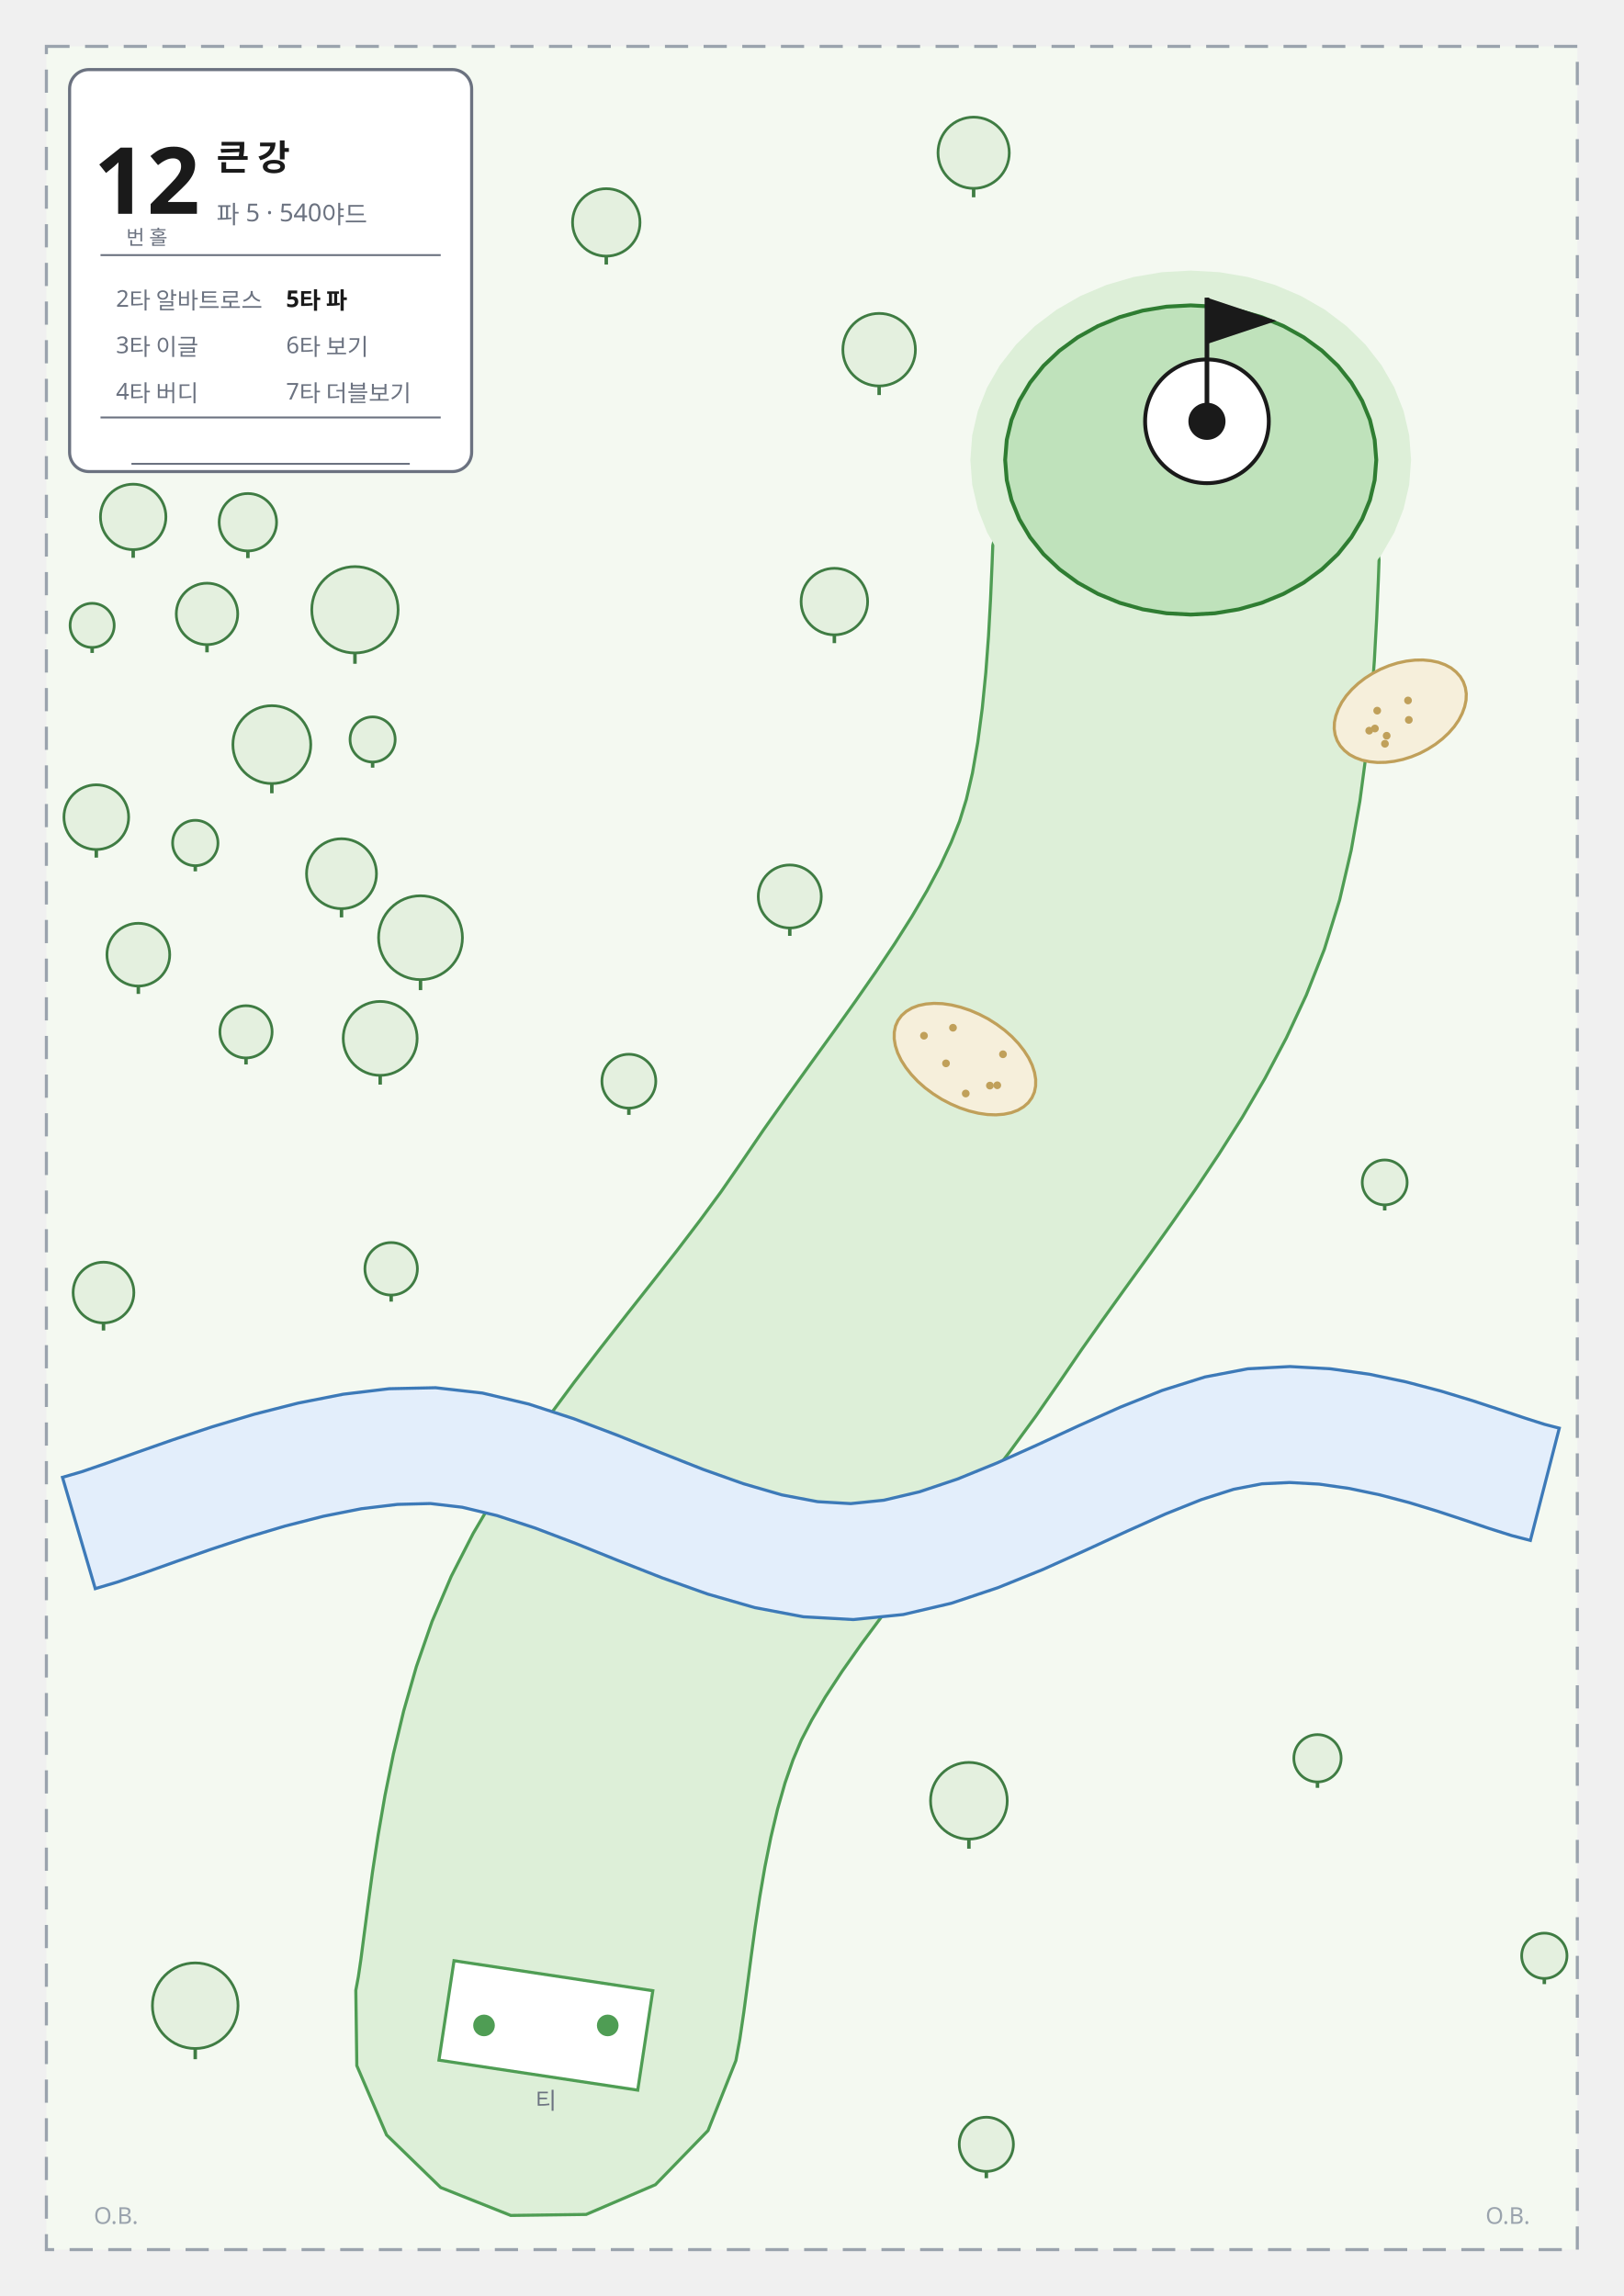
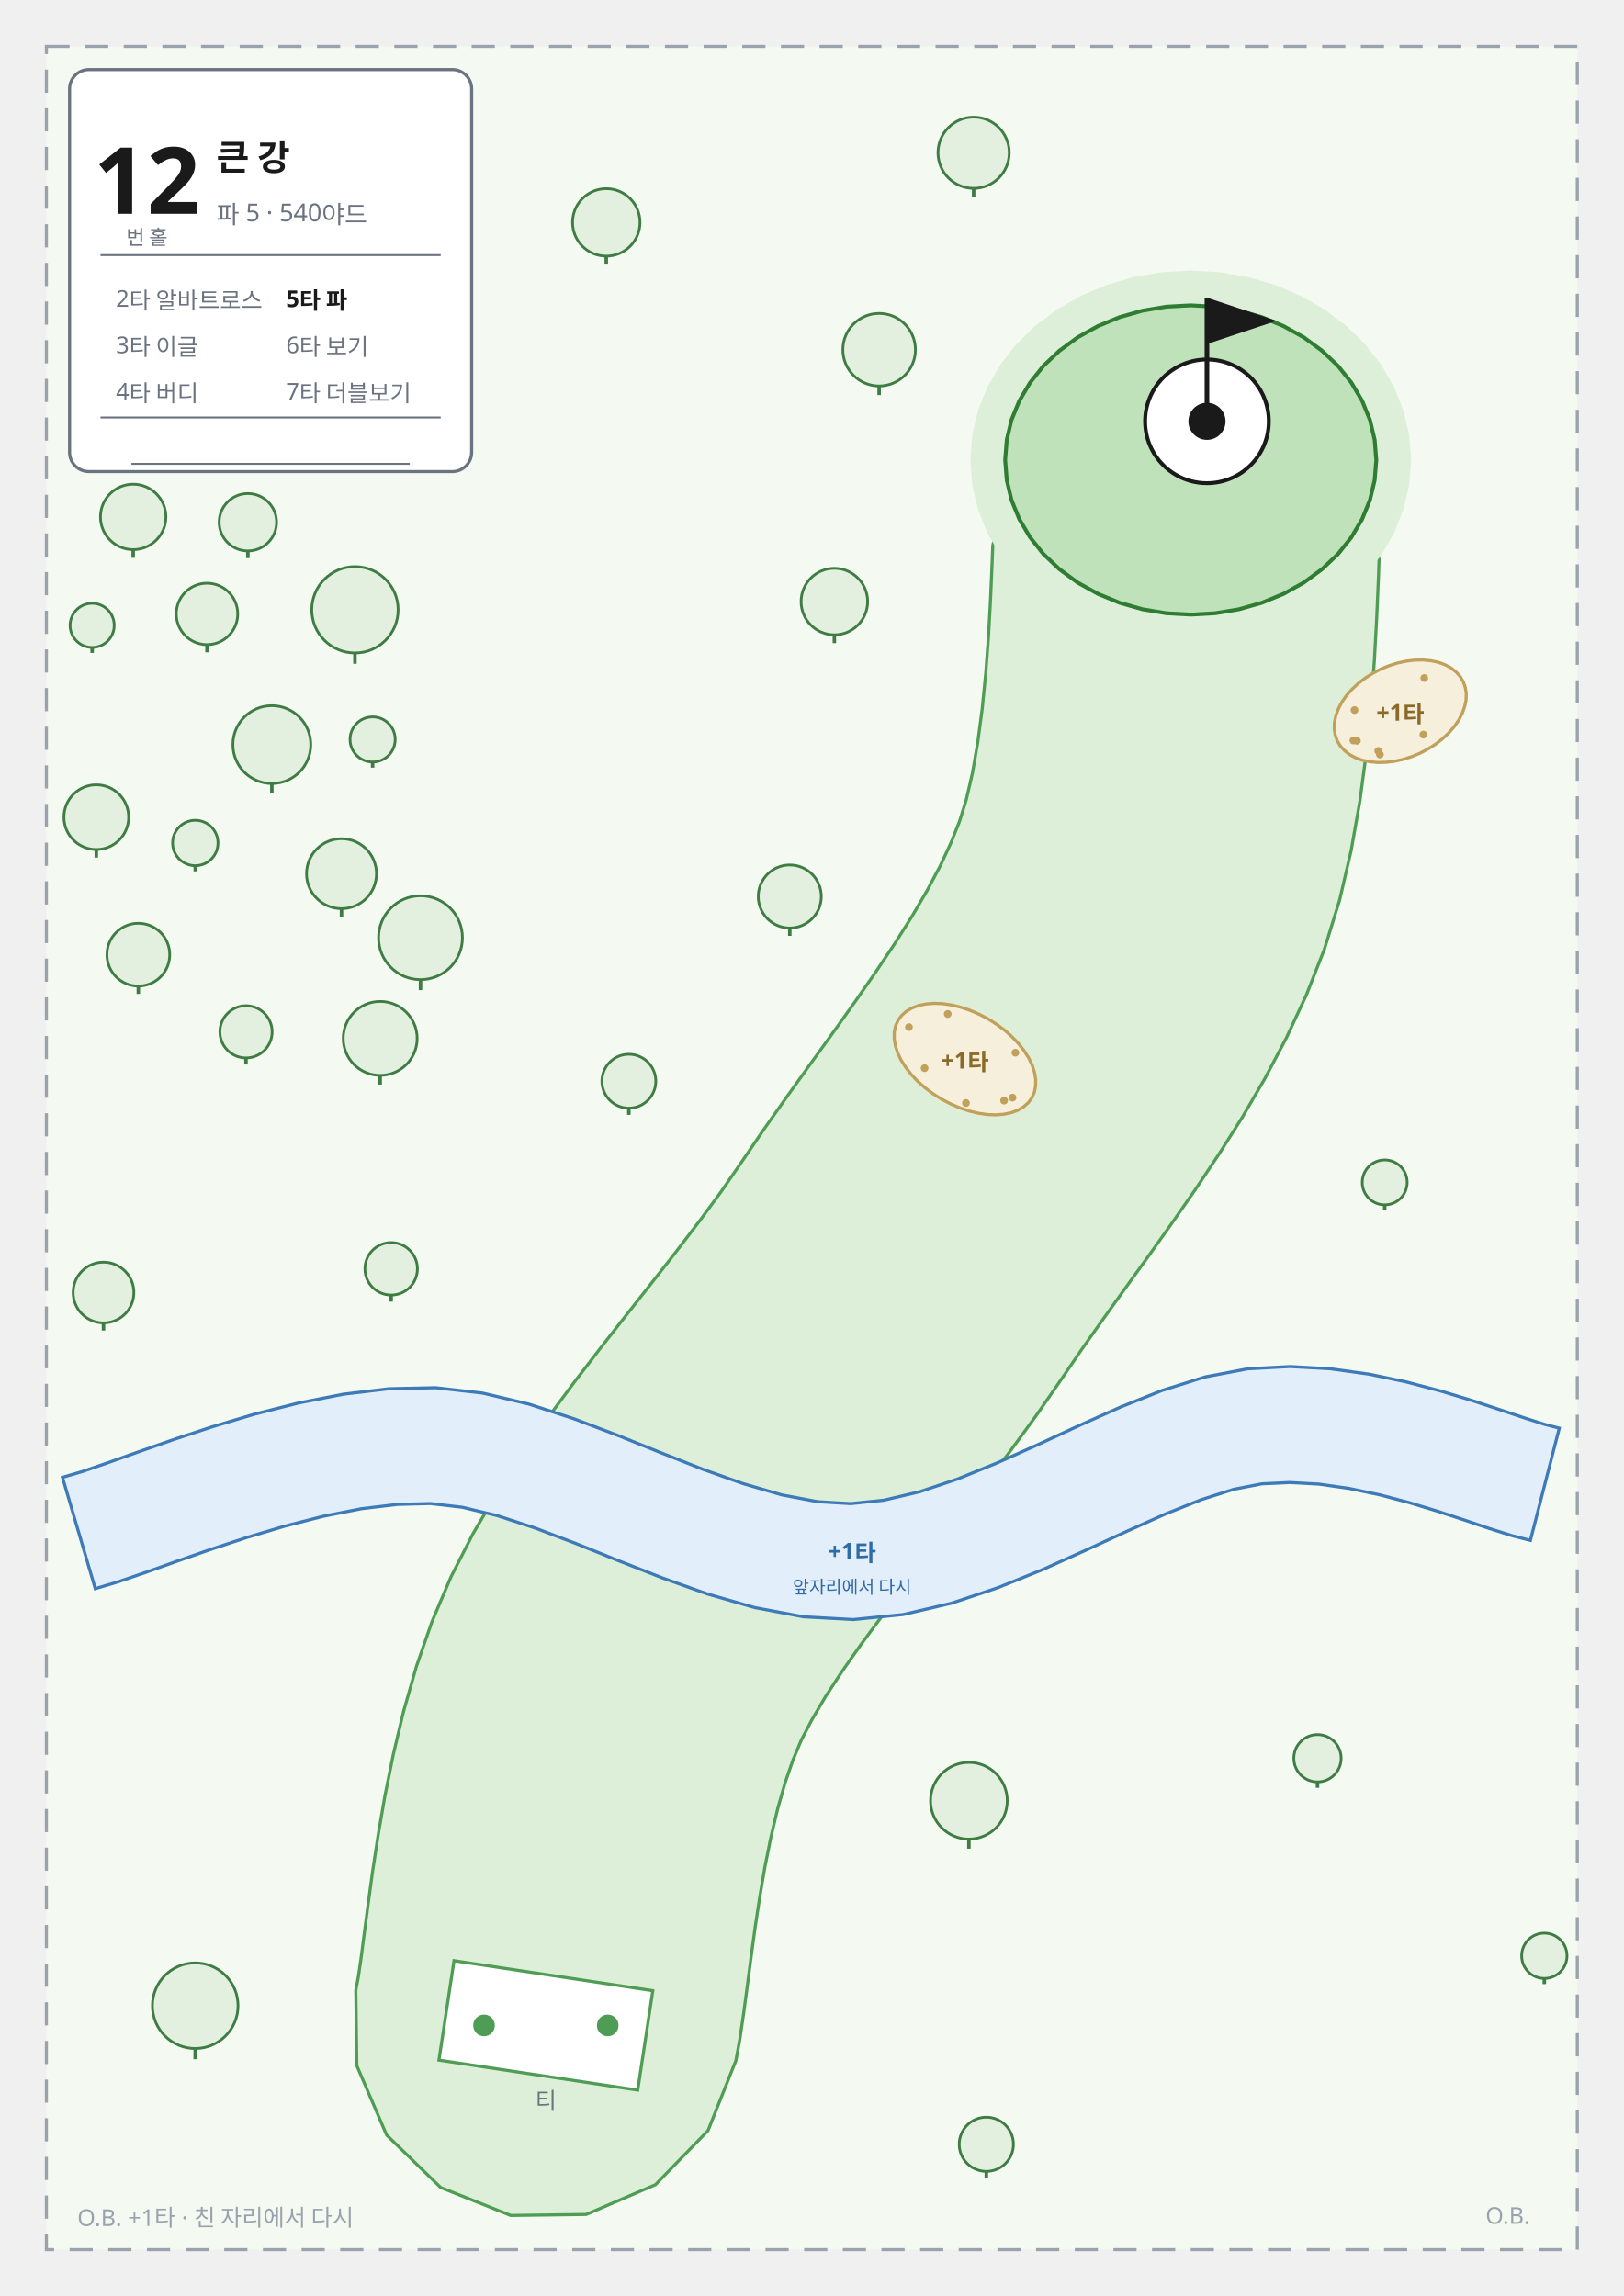
<svg xmlns="http://www.w3.org/2000/svg" width="210mm" height="297mm" viewBox="0 0 210 297" font-family="Noto Sans KR">
  <g id="pc-art" fill="#1a1a1a" stroke="none">
    <rect x="6" y="6" width="198" height="285" fill="#f4f9f1" stroke="#9aa3ad" stroke-width="0.4" stroke-dasharray="3 2" />
-     <text x="15" y="286.5" font-size="3" dominant-baseline="central" fill="#9aa3ad" text-anchor="middle">O.B.</text>
-     <text x="195" y="286.5" font-size="3" dominant-baseline="central" fill="#9aa3ad" text-anchor="middle">O.B.</text>
    <path d="M46.02 257.46 L46.35 255.68 L46.68 253.43 L47.09 250.28 L47.59 246.47 L48.18 242.13 L48.91 237.36 L49.79 232.26 L50.88 226.89 L52.21 221.32 L53.85 215.59 L55.88 209.74 L58.36 203.91 L61.2 198.35 L64.27 193.13 L67.51 188.15 L70.87 183.38 L74.28 178.78 L77.71 174.32 L81.09 170 L84.39 165.82 L87.55 161.78 L90.52 157.88 L93.25 154.17 L95.89 150.35 L98.78 146.11 L101.87 141.73 L104.89 137.52 L107.83 133.45 L110.63 129.52 L113.27 125.72 L115.72 122.06 L117.94 118.55 L119.91 115.19 L121.61 111.99 L123.02 108.96 L124.11 106.22 L124.98 103.41 L125.77 100 L126.46 96.01 L127.04 91.62 L127.5 86.99 L127.85 82.26 L128.11 77.54 L128.31 72.93 L128.4 70.57 L130.65 61.08 L136.36 53.17 L144.66 48.05 L154.29 46.5 L163.78 48.75 L171.69 54.46 L176.81 62.77 L178.36 72.4 L178.27 74.96 L178.05 80 L177.75 85.49 L177.32 91.31 L176.71 97.38 L175.88 103.62 L174.76 109.97 L173.26 116.42 L171.29 122.78 L168.95 128.72 L166.37 134.26 L163.59 139.52 L160.67 144.53 L157.64 149.31 L154.58 153.9 L151.5 158.32 L148.46 162.59 L145.48 166.72 L142.61 170.72 L139.88 174.59 L137.11 178.65 L133.97 183.18 L130.56 187.84 L127.12 192.34 L123.72 196.7 L120.39 200.92 L117.19 204.99 L114.18 208.91 L111.4 212.66 L108.91 216.2 L106.75 219.5 L104.99 222.49 L103.64 225.09 L102.56 227.66 L101.53 230.64 L100.57 234.01 L99.7 237.66 L98.93 241.49 L98.26 245.39 L97.67 249.28 L97.15 253.09 L96.67 256.76 L96.2 260.29 L95.69 263.75 L95.18 266.54 L91.57 275.6 L84.77 282.6 L75.81 286.45 L66.06 286.58 L57 282.97 L50 276.17 L46.15 267.21 Z" fill="#ddefd8" stroke="#4f9d54" stroke-width="0.4" />
    <path d="M8.08 191.1 L10.59 190.37 L13.82 189.26 L17.81 187.84 L22.4 186.23 L27.46 184.56 L32.88 182.94 L38.55 181.5 L44.39 180.35 L50.33 179.64 L56.34 179.51 L62.4 180.2 L68.38 181.62 L74.21 183.52 L79.91 185.68 L85.48 187.92 L90.9 190.06 L96.13 191.92 L101.11 193.37 L105.75 194.25 L110.03 194.5 L114.31 194.06 L118.93 192.97 L123.84 191.32 L128.95 189.24 L134.19 186.89 L139.51 184.43 L144.88 182.03 L150.31 179.86 L155.83 178.12 L161.39 177.06 L166.83 176.77 L172.06 177.06 L177.09 177.76 L181.87 178.76 L186.35 179.94 L190.46 181.19 L194.13 182.4 L197.27 183.45 L199.74 184.24 L201.67 184.74 L197.93 199.26 L195.53 198.64 L192.59 197.71 L189.4 196.63 L185.94 195.49 L182.26 194.37 L178.43 193.36 L174.51 192.54 L170.61 191.98 L166.79 191.77 L163.21 191.94 L159.55 192.65 L155.39 193.98 L150.74 195.84 L145.72 198.09 L140.4 200.54 L134.84 203.04 L129.05 205.38 L123.04 207.39 L116.81 208.85 L110.37 209.5 L103.91 209.14 L97.61 207.95 L91.53 206.2 L85.63 204.1 L79.93 201.86 L74.45 199.65 L69.21 197.66 L64.29 196.05 L59.78 194.97 L55.66 194.49 L51.42 194.6 L46.75 195.16 L41.85 196.13 L36.88 197.4 L31.96 198.87 L27.24 200.43 L22.81 201.98 L18.77 203.42 L15.18 204.65 L12.32 205.5 Z" fill="#e3eefb" stroke="#3d7ab8" stroke-width="0.4" />
+     <text x="110.2" y="200.5" font-size="3" dominant-baseline="central" fill="#2f6ba5" text-anchor="middle" font-weight="bold">+1타</text>
+     <text x="110.2" y="205.105" font-size="2.3" dominant-baseline="central" fill="#2f6ba5" text-anchor="middle">앞자리에서 다시</text>
    <path d="M182.5 59.5 L182.26 62.7 L181.53 65.84 L180.33 68.88 L178.68 71.75 L176.61 74.41 L174.15 76.82 L171.35 78.94 L168.25 80.72 L164.91 82.14 L161.38 83.17 L157.72 83.79 L154 84 L150.28 83.79 L146.62 83.17 L143.09 82.14 L139.75 80.72 L136.65 78.94 L133.85 76.82 L131.39 74.41 L129.32 71.75 L127.67 68.88 L126.47 65.84 L125.74 62.7 L125.5 59.5 L125.74 56.3 L126.47 53.16 L127.67 50.12 L129.32 47.25 L131.39 44.59 L133.85 42.18 L136.65 40.06 L139.75 38.28 L143.09 36.86 L146.62 35.83 L150.28 35.21 L154 35 L157.72 35.21 L161.38 35.83 L164.91 36.86 L168.25 38.28 L171.35 40.06 L174.15 42.18 L176.61 44.59 L178.68 47.25 L180.33 50.12 L181.53 53.16 L182.26 56.3 Z" fill="#ddefd8" stroke="none" />
    <path d="M178 59.5 L177.79 62.11 L177.18 64.68 L176.17 67.15 L174.78 69.5 L173.04 71.68 L170.97 73.64 L168.61 75.37 L166 76.82 L163.18 77.98 L160.21 78.82 L157.13 79.33 L154 79.5 L150.87 79.33 L147.79 78.82 L144.82 77.98 L142 76.82 L139.39 75.37 L137.03 73.64 L134.96 71.68 L133.22 69.5 L131.83 67.15 L130.82 64.68 L130.21 62.11 L130 59.5 L130.21 56.89 L130.82 54.32 L131.83 51.85 L133.22 49.5 L134.96 47.32 L137.03 45.36 L139.39 43.63 L142 42.18 L144.82 41.02 L147.79 40.18 L150.87 39.67 L154 39.5 L157.13 39.67 L160.21 40.18 L163.18 41.02 L166 42.18 L168.61 43.63 L170.97 45.36 L173.04 47.32 L174.78 49.5 L176.17 51.85 L177.18 54.32 L177.79 56.89 Z" fill="#bfe2bb" stroke="#2f7d32" stroke-width="0.5" />
    <path d="M133.46 142 L132.99 142.64 L132.39 143.17 L131.65 143.61 L130.8 143.93 L129.84 144.13 L128.8 144.21 L127.69 144.17 L126.53 144 L125.34 143.71 L124.14 143.31 L122.96 142.8 L121.8 142.2 L120.7 141.5 L119.66 140.73 L118.71 139.89 L117.87 139 L117.15 138.08 L116.55 137.14 L116.1 136.2 L115.8 135.27 L115.65 134.37 L115.66 133.52 L115.82 132.72 L116.14 132 L116.61 131.36 L117.21 130.83 L117.95 130.39 L118.8 130.07 L119.76 129.87 L120.8 129.79 L121.91 129.83 L123.07 130 L124.26 130.29 L125.46 130.69 L126.64 131.2 L127.8 131.8 L128.9 132.5 L129.94 133.27 L130.89 134.11 L131.73 135 L132.45 135.92 L133.05 136.86 L133.5 137.8 L133.8 138.73 L133.95 139.63 L133.94 140.48 L133.78 141.28 Z" fill="#f6efdb" stroke="#c0a05a" stroke-width="0.4" />
-     <circle cx="128.98" cy="140.386" r="0.5" fill="#c0a05a" stroke="none" />
-     <circle cx="119.502" cy="133.976" r="0.5" fill="#c0a05a" stroke="none" />
-     <circle cx="129.719" cy="136.374" r="0.5" fill="#c0a05a" stroke="none" />
-     <circle cx="122.351" cy="137.551" r="0.5" fill="#c0a05a" stroke="none" />
-     <circle cx="123.254" cy="132.944" r="0.5" fill="#c0a05a" stroke="none" />
-     <circle cx="128.03" cy="140.427" r="0.5" fill="#c0a05a" stroke="none" />
-     <circle cx="124.903" cy="141.452" r="0.5" fill="#c0a05a" stroke="none" />
+     <circle cx="130.954" cy="141.984" r="0.5" fill="#c0a05a" stroke="none" />
+     <circle cx="117.556" cy="132.865" r="0.5" fill="#c0a05a" stroke="none" />
+     <circle cx="131.327" cy="136.17" r="0.5" fill="#c0a05a" stroke="none" />
+     <circle cx="119.581" cy="138.173" r="0.5" fill="#c0a05a" stroke="none" />
+     <circle cx="122.575" cy="131.163" r="0.5" fill="#c0a05a" stroke="none" />
+     <circle cx="129.861" cy="142.369" r="0.5" fill="#c0a05a" stroke="none" />
+     <circle cx="124.931" cy="142.68" r="0.5" fill="#c0a05a" stroke="none" />
+     <text x="124.8" y="137" font-size="3" dominant-baseline="central" fill="#8a6a28" text-anchor="middle" font-weight="bold">+1타</text>
    <path d="M189.26 88.2 L189.52 88.94 L189.64 89.73 L189.61 90.57 L189.43 91.42 L189.11 92.29 L188.66 93.16 L188.08 94 L187.37 94.81 L186.56 95.57 L185.66 96.27 L184.68 96.89 L183.64 97.44 L182.55 97.89 L181.44 98.24 L180.32 98.48 L179.22 98.61 L178.15 98.63 L177.13 98.53 L176.17 98.33 L175.3 98.01 L174.53 97.6 L173.88 97.08 L173.34 96.48 L172.94 95.8 L172.68 95.06 L172.56 94.27 L172.59 93.43 L172.77 92.58 L173.09 91.71 L173.54 90.84 L174.12 90 L174.83 89.19 L175.64 88.43 L176.54 87.73 L177.52 87.11 L178.56 86.56 L179.65 86.11 L180.76 85.76 L181.88 85.52 L182.98 85.39 L184.05 85.37 L185.07 85.47 L186.03 85.67 L186.9 85.99 L187.67 86.4 L188.32 86.92 L188.86 87.52 Z" fill="#f6efdb" stroke="#c0a05a" stroke-width="0.4" />
-     <circle cx="179.121" cy="96.21" r="0.5" fill="#c0a05a" stroke="none" />
-     <circle cx="177.825" cy="94.237" r="0.5" fill="#c0a05a" stroke="none" />
-     <circle cx="179.344" cy="95.172" r="0.5" fill="#c0a05a" stroke="none" />
-     <circle cx="182.106" cy="90.609" r="0.5" fill="#c0a05a" stroke="none" />
-     <circle cx="177.087" cy="94.515" r="0.5" fill="#c0a05a" stroke="none" />
-     <circle cx="178.119" cy="91.926" r="0.5" fill="#c0a05a" stroke="none" />
-     <circle cx="182.209" cy="93.122" r="0.5" fill="#c0a05a" stroke="none" />
+     <circle cx="178.47" cy="97.595" r="0.5" fill="#c0a05a" stroke="none" />
+     <circle cx="175.494" cy="95.829" r="0.5" fill="#c0a05a" stroke="none" />
+     <circle cx="178.255" cy="97.137" r="0.5" fill="#c0a05a" stroke="none" />
+     <circle cx="184.207" cy="87.705" r="0.5" fill="#c0a05a" stroke="none" />
+     <circle cx="175.046" cy="95.794" r="0.5" fill="#c0a05a" stroke="none" />
+     <circle cx="175.185" cy="91.854" r="0.5" fill="#c0a05a" stroke="none" />
+     <circle cx="184.09" cy="95.024" r="0.5" fill="#c0a05a" stroke="none" />
+     <text x="181.1" y="92" font-size="3" dominant-baseline="central" fill="#8a6a28" text-anchor="middle" font-weight="bold">+1타</text>
    <line x1="44.168" y1="115.505" x2="44.168" y2="118.67" stroke="#3f7c43" stroke-width="0.45" />
    <circle cx="44.168" cy="113.018" r="4.522" fill="#e4f0df" stroke="#3f7c43" stroke-width="0.35" />
    <line x1="25.257" y1="110.66" x2="25.257" y2="112.714" stroke="#3f7c43" stroke-width="0.45" />
    <circle cx="25.257" cy="109.045" r="2.935" fill="#e4f0df" stroke="#3f7c43" stroke-width="0.35" />
    <line x1="17.891" y1="125.726" x2="17.891" y2="128.567" stroke="#3f7c43" stroke-width="0.45" />
    <circle cx="17.891" cy="123.493" r="4.06" fill="#e4f0df" stroke="#3f7c43" stroke-width="0.35" />
    <line x1="49.171" y1="136.952" x2="49.171" y2="140.299" stroke="#3f7c43" stroke-width="0.45" />
    <circle cx="49.171" cy="134.323" r="4.781" fill="#e4f0df" stroke="#3f7c43" stroke-width="0.35" />
    <line x1="35.158" y1="99.09" x2="35.158" y2="102.615" stroke="#3f7c43" stroke-width="0.45" />
    <circle cx="35.158" cy="96.32" r="5.036" fill="#e4f0df" stroke="#3f7c43" stroke-width="0.35" />
    <line x1="31.818" y1="135.33" x2="31.818" y2="137.694" stroke="#3f7c43" stroke-width="0.45" />
    <circle cx="31.818" cy="133.472" r="3.377" fill="#e4f0df" stroke="#3f7c43" stroke-width="0.35" />
    <line x1="26.773" y1="81.599" x2="26.773" y2="84.381" stroke="#3f7c43" stroke-width="0.45" />
    <circle cx="26.773" cy="79.414" r="3.973" fill="#e4f0df" stroke="#3f7c43" stroke-width="0.35" />
    <line x1="45.907" y1="81.952" x2="45.907" y2="85.862" stroke="#3f7c43" stroke-width="0.45" />
    <circle cx="45.907" cy="78.88" r="5.585" fill="#e4f0df" stroke="#3f7c43" stroke-width="0.35" />
    <line x1="11.918" y1="82.465" x2="11.918" y2="84.461" stroke="#3f7c43" stroke-width="0.45" />
    <circle cx="11.918" cy="80.896" r="2.852" fill="#e4f0df" stroke="#3f7c43" stroke-width="0.35" />
    <line x1="12.454" y1="108.007" x2="12.454" y2="110.936" stroke="#3f7c43" stroke-width="0.45" />
    <circle cx="12.454" cy="105.705" r="4.185" fill="#e4f0df" stroke="#3f7c43" stroke-width="0.35" />
    <line x1="54.386" y1="124.28" x2="54.386" y2="128.076" stroke="#3f7c43" stroke-width="0.45" />
    <circle cx="54.386" cy="121.297" r="5.423" fill="#e4f0df" stroke="#3f7c43" stroke-width="0.35" />
    <line x1="17.225" y1="69.192" x2="17.225" y2="72.155" stroke="#3f7c43" stroke-width="0.45" />
    <circle cx="17.225" cy="66.865" r="4.232" fill="#e4f0df" stroke="#3f7c43" stroke-width="0.35" />
    <line x1="48.192" y1="97.258" x2="48.192" y2="99.301" stroke="#3f7c43" stroke-width="0.45" />
    <circle cx="48.192" cy="95.653" r="2.919" fill="#e4f0df" stroke="#3f7c43" stroke-width="0.35" />
    <line x1="32.058" y1="69.595" x2="32.058" y2="72.193" stroke="#3f7c43" stroke-width="0.45" />
    <circle cx="32.058" cy="67.553" r="3.712" fill="#e4f0df" stroke="#3f7c43" stroke-width="0.35" />
    <line x1="25.249" y1="262.493" x2="25.249" y2="266.369" stroke="#3f7c43" stroke-width="0.45" />
    <circle cx="25.249" cy="259.449" r="5.536" fill="#e4f0df" stroke="#3f7c43" stroke-width="0.35" />
    <line x1="170.396" y1="229.124" x2="170.396" y2="231.265" stroke="#3f7c43" stroke-width="0.45" />
    <circle cx="170.396" cy="227.441" r="3.059" fill="#e4f0df" stroke="#3f7c43" stroke-width="0.35" />
    <line x1="199.734" y1="254.606" x2="199.734" y2="256.657" stroke="#3f7c43" stroke-width="0.45" />
    <circle cx="199.734" cy="252.994" r="2.931" fill="#e4f0df" stroke="#3f7c43" stroke-width="0.35" />
    <line x1="50.59" y1="165.996" x2="50.59" y2="168.372" stroke="#3f7c43" stroke-width="0.45" />
    <circle cx="50.59" cy="164.128" r="3.395" fill="#e4f0df" stroke="#3f7c43" stroke-width="0.35" />
    <line x1="179.089" y1="154.548" x2="179.089" y2="156.58" stroke="#3f7c43" stroke-width="0.45" />
    <circle cx="179.089" cy="152.951" r="2.904" fill="#e4f0df" stroke="#3f7c43" stroke-width="0.35" />
    <line x1="127.566" y1="279.305" x2="127.566" y2="281.758" stroke="#3f7c43" stroke-width="0.45" />
    <circle cx="127.566" cy="277.377" r="3.504" fill="#e4f0df" stroke="#3f7c43" stroke-width="0.35" />
    <line x1="102.145" y1="118.205" x2="102.145" y2="121.057" stroke="#3f7c43" stroke-width="0.45" />
    <circle cx="102.145" cy="115.964" r="4.075" fill="#e4f0df" stroke="#3f7c43" stroke-width="0.35" />
    <line x1="78.411" y1="31.168" x2="78.411" y2="34.222" stroke="#3f7c43" stroke-width="0.45" />
    <circle cx="78.411" cy="28.769" r="4.362" fill="#e4f0df" stroke="#3f7c43" stroke-width="0.35" />
    <line x1="107.912" y1="80.182" x2="107.912" y2="83.193" stroke="#3f7c43" stroke-width="0.45" />
    <circle cx="107.912" cy="77.816" r="4.302" fill="#e4f0df" stroke="#3f7c43" stroke-width="0.35" />
    <line x1="125.311" y1="235.666" x2="125.311" y2="239.138" stroke="#3f7c43" stroke-width="0.45" />
    <circle cx="125.311" cy="232.938" r="4.96" fill="#e4f0df" stroke="#3f7c43" stroke-width="0.35" />
    <line x1="113.703" y1="47.816" x2="113.703" y2="51.1" stroke="#3f7c43" stroke-width="0.45" />
    <circle cx="113.703" cy="45.235" r="4.692" fill="#e4f0df" stroke="#3f7c43" stroke-width="0.35" />
    <line x1="13.386" y1="169.359" x2="13.386" y2="172.109" stroke="#3f7c43" stroke-width="0.45" />
    <circle cx="13.386" cy="167.198" r="3.928" fill="#e4f0df" stroke="#3f7c43" stroke-width="0.35" />
    <line x1="125.924" y1="22.294" x2="125.924" y2="25.52" stroke="#3f7c43" stroke-width="0.45" />
    <circle cx="125.924" cy="19.76" r="4.608" fill="#e4f0df" stroke="#3f7c43" stroke-width="0.35" />
    <line x1="81.332" y1="141.774" x2="81.332" y2="144.214" stroke="#3f7c43" stroke-width="0.45" />
    <circle cx="81.332" cy="139.858" r="3.485" fill="#e4f0df" stroke="#3f7c43" stroke-width="0.35" />
+     <text x="10" y="286.5" font-size="3" dominant-baseline="central" fill="#9aa3ad" text-anchor="start">O.B. +1타 · 친 자리에서 다시</text>
+     <text x="195" y="286.5" font-size="3" dominant-baseline="central" fill="#9aa3ad" text-anchor="middle">O.B.</text>
    <path d="M56.77 266.49 L58.72 253.63 L84.43 257.51 L82.48 270.37 Z" fill="#ffffff" stroke="#4f9d54" stroke-width="0.4" />
    <circle cx="62.6" cy="262" r="1.4" fill="#4f9d54" stroke="none" />
    <circle cx="78.6" cy="262" r="1.4" fill="#4f9d54" stroke="none" />
    <text x="70.6" y="271.5" font-size="3" dominant-baseline="central" fill="#6b7280" text-anchor="middle">티</text>
    <circle cx="156.1" cy="54.5" r="8" fill="#ffffff" stroke="#1a1a1a" stroke-width="0.5" />
    <circle cx="156.1" cy="54.5" r="2.4" fill="#1a1a1a" stroke="none" />
    <line x1="156.1" y1="54.5" x2="156.1" y2="38.5" stroke="#1a1a1a" stroke-width="0.6" />
    <path d="M156.1 38.5 L165.1 41.5 L156.1 44.5 Z" fill="#1a1a1a" stroke="none" />
    <rect x="9" y="9" width="52" height="52" fill="#ffffff" stroke="#6b7280" stroke-width="0.4" rx="2.5" />
    <text x="19" y="23" font-size="12" dominant-baseline="central" text-anchor="middle" font-weight="bold">12</text>
    <text x="19" y="30.5" font-size="2.6" dominant-baseline="central" fill="#6b7280" text-anchor="middle">번 홀</text>
    <text x="28" y="20" font-size="4.6" dominant-baseline="central" text-anchor="start" font-weight="bold">큰 강</text>
    <text x="28" y="27.5" font-size="3.2" dominant-baseline="central" fill="#6b7280" text-anchor="start">파 5 · 540야드</text>
    <line x1="13" y1="33" x2="57" y2="33" stroke="#6b7280" stroke-width="0.25" />
    <line x1="13" y1="54" x2="57" y2="54" stroke="#6b7280" stroke-width="0.25" />
    <text x="15" y="38.5" font-size="3" dominant-baseline="central" text-anchor="start" fill="#6b7280">2타 알바트로스</text>
    <text x="15" y="44.5" font-size="3" dominant-baseline="central" text-anchor="start" fill="#6b7280">3타 이글</text>
    <text x="15" y="50.5" font-size="3" dominant-baseline="central" text-anchor="start" fill="#6b7280">4타 버디</text>
    <text x="37" y="38.5" font-size="3" dominant-baseline="central" text-anchor="start" font-weight="bold" fill="#1a1a1a">5타 파</text>
    <text x="37" y="44.5" font-size="3" dominant-baseline="central" text-anchor="start" fill="#6b7280">6타 보기</text>
    <text x="37" y="50.5" font-size="3" dominant-baseline="central" text-anchor="start" fill="#6b7280">7타 더블보기</text>
    <line x1="17" y1="60" x2="53" y2="60" stroke="#6b7280" stroke-width="0.25" />
  </g>
  <g id="pc-slot" />
</svg>
